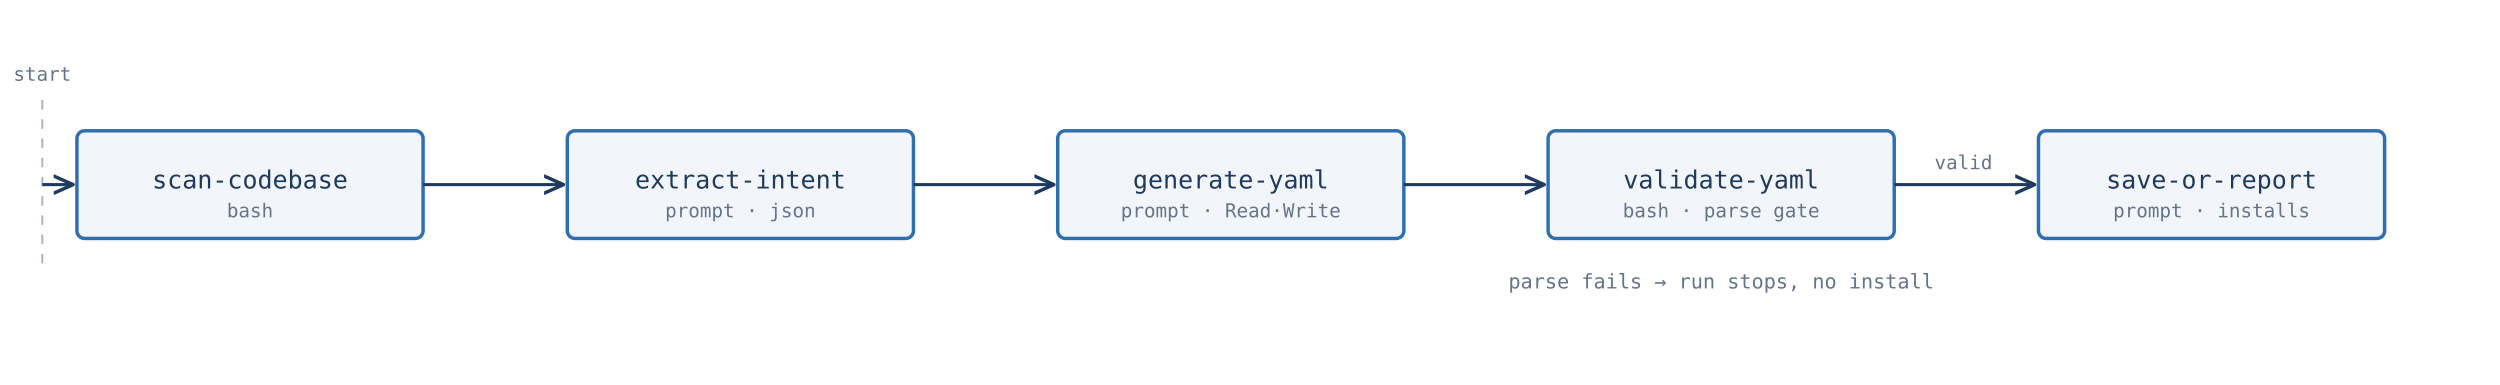
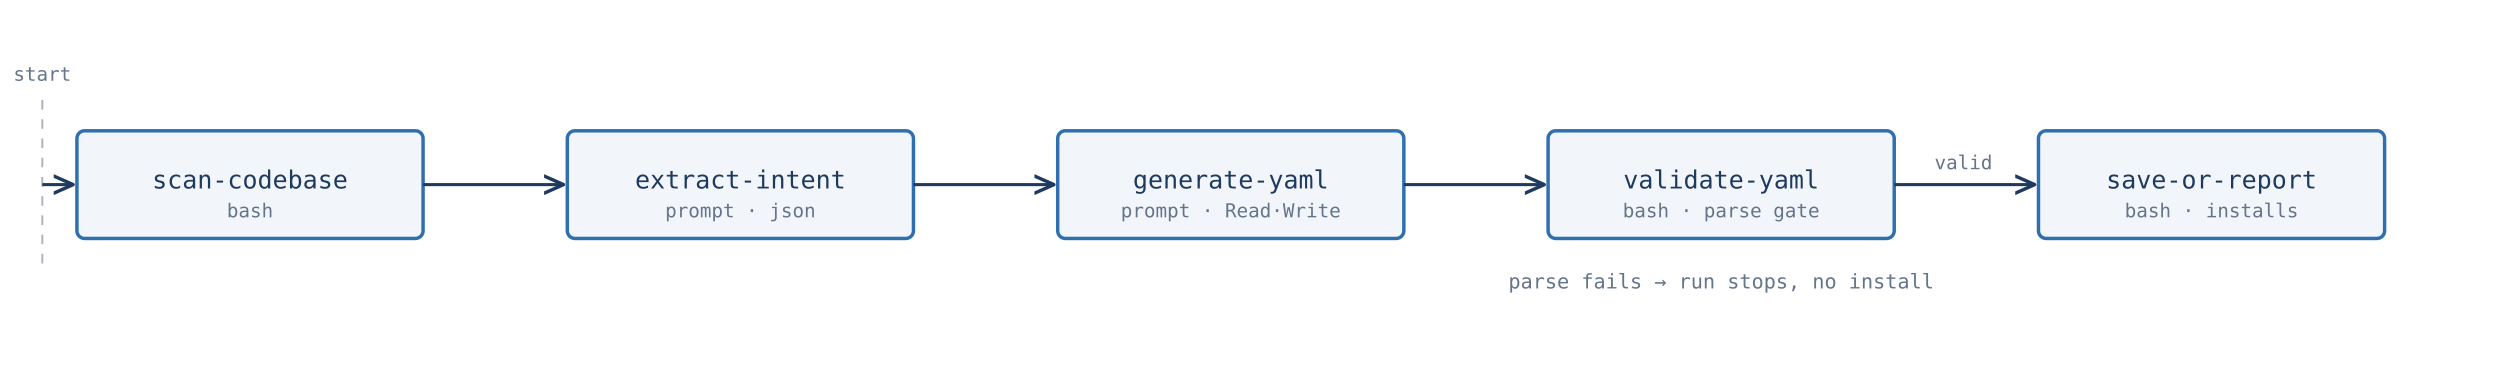
- <svg xmlns="http://www.w3.org/2000/svg" viewBox="0 0 1300 200" role="img" aria-label="The workflow-builder pipeline, left to right: scan-codebase (bash), extract-intent (prompt, typed JSON), generate-yaml (prompt, Read and Write), validate-yaml (bash, a parse gate that stops the run on a bad file), save-or-report (prompt, installs the workflow).">
+ <svg xmlns="http://www.w3.org/2000/svg" viewBox="0 0 1300 200" role="img" aria-label="The workflow-builder pipeline, left to right: scan-codebase (bash), extract-intent (prompt, typed JSON), generate-yaml (prompt, Read and Write), validate-yaml (bash, a parse gate that stops the run on a bad file), save-or-report (bash, installs the workflow).">
  <defs>
    <style>
      .lbl  { font-family: "Cascadia Code","SF Mono",ui-monospace,Menlo,monospace; }
      .navy { fill:#1e3a5f; }
      .slate{ fill:#64748b; }
    </style>
    <marker id="arrow" viewBox="0 0 10 10" refX="9" refY="5" markerWidth="7" markerHeight="7" orient="auto-start-reverse">
      <path d="M 0 1 L 9 5 L 0 9" fill="none" stroke="#1e3a5f" stroke-width="1.6" stroke-linecap="round" stroke-linejoin="round" />
    </marker>
  </defs>
  <line x1="22" y1="52" x2="22" y2="142" stroke="#64748b" stroke-width="1" stroke-dasharray="5 5" stroke-opacity="0.55" />
  <text class="lbl slate" x="22" y="42" font-size="10" text-anchor="middle">start</text>
  <rect x="40" y="68" width="180" height="56" rx="4" fill="#2f6fb0" fill-opacity="0.06" stroke="#2f6fb0" stroke-width="1.8" />
  <text class="lbl navy" x="130" y="98" font-size="13" text-anchor="middle">scan-codebase</text>
  <text class="lbl slate" x="130" y="113" font-size="10" text-anchor="middle">bash</text>
  <rect x="295" y="68" width="180" height="56" rx="4" fill="#2f6fb0" fill-opacity="0.06" stroke="#2f6fb0" stroke-width="1.8" />
  <text class="lbl navy" x="385" y="98" font-size="13" text-anchor="middle">extract-intent</text>
  <text class="lbl slate" x="385" y="113" font-size="10" text-anchor="middle">prompt · json</text>
  <rect x="550" y="68" width="180" height="56" rx="4" fill="#2f6fb0" fill-opacity="0.06" stroke="#2f6fb0" stroke-width="1.8" />
  <text class="lbl navy" x="640" y="98" font-size="13" text-anchor="middle">generate-yaml</text>
  <text class="lbl slate" x="640" y="113" font-size="10" text-anchor="middle">prompt · Read·Write</text>
  <rect x="805" y="68" width="180" height="56" rx="4" fill="#2f6fb0" fill-opacity="0.06" stroke="#2f6fb0" stroke-width="1.8" />
  <text class="lbl navy" x="895" y="98" font-size="13" text-anchor="middle">validate-yaml</text>
  <text class="lbl slate" x="895" y="113" font-size="10" text-anchor="middle">bash · parse gate</text>
  <rect x="1060" y="68" width="180" height="56" rx="4" fill="#2f6fb0" fill-opacity="0.06" stroke="#2f6fb0" stroke-width="1.8" />
  <text class="lbl navy" x="1150" y="98" font-size="13" text-anchor="middle">save-or-report</text>
-   <text class="lbl slate" x="1150" y="113" font-size="10" text-anchor="middle">prompt · installs</text>
+   <text class="lbl slate" x="1150" y="113" font-size="10" text-anchor="middle">bash · installs</text>
  <line x1="22" y1="96" x2="38" y2="96" stroke="#1e3a5f" stroke-width="1.6" marker-end="url(#arrow)" />
  <line x1="220" y1="96" x2="293" y2="96" stroke="#1e3a5f" stroke-width="1.6" marker-end="url(#arrow)" />
  <line x1="475" y1="96" x2="548" y2="96" stroke="#1e3a5f" stroke-width="1.6" marker-end="url(#arrow)" />
  <line x1="730" y1="96" x2="803" y2="96" stroke="#1e3a5f" stroke-width="1.6" marker-end="url(#arrow)" />
  <line x1="985" y1="96" x2="1058" y2="96" stroke="#1e3a5f" stroke-width="1.6" marker-end="url(#arrow)" />
  <text class="lbl slate" x="1021" y="88" font-size="10" text-anchor="middle">valid</text>
  <text class="lbl slate" x="895" y="150" font-size="10.5" text-anchor="middle">parse fails → run stops, no install</text>
</svg>
